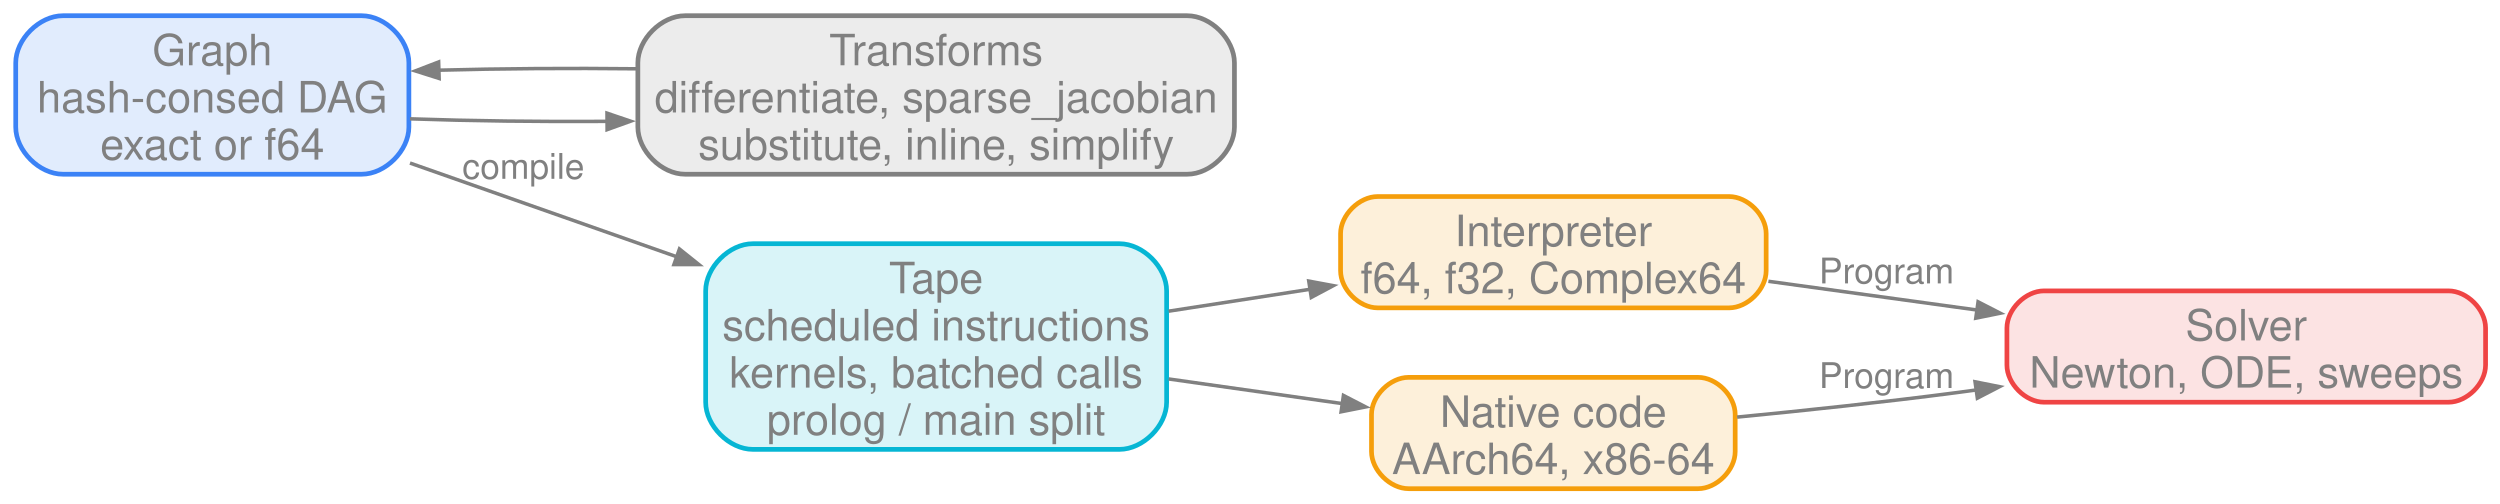
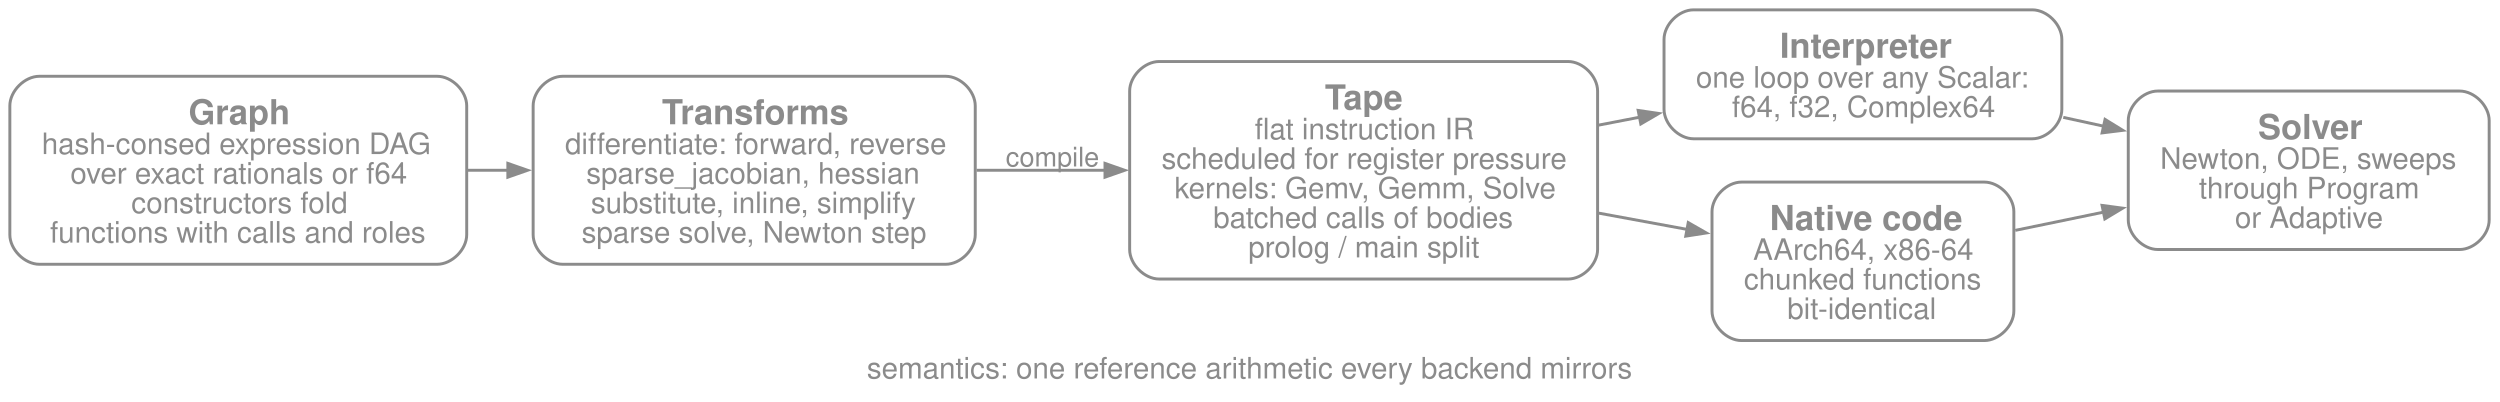
- <svg xmlns="http://www.w3.org/2000/svg" width="636pt" height="128pt" viewBox="0.00 0.00 636.00 128.00">
-   <g id="graph0" class="graph" transform="scale(1 1) rotate(0) translate(4 124.32)">
+ <svg xmlns="http://www.w3.org/2000/svg" width="1016pt" height="163pt" viewBox="0.00 0.00 1016.00 163.00">
+   <g id="graph0" class="graph" transform="scale(1 1) rotate(0) translate(4 159.15)">
+     <text xml:space="preserve" text-anchor="middle" x="503.8" y="-5.35" font-family="Helvetica,Arial,sans-serif" font-size="12.00" fill="#8b8b8b">semantics: one reference arithmetic every backend mirrors</text>
    <g id="node1" class="node">
-       <path fill="#3b82f6" fill-opacity="0.149" stroke="#3b82f6" stroke-width="1.2" d="M88.02,-120.32C88.02,-120.32 12,-120.32 12,-120.32 6,-120.32 0,-114.32 0,-108.32 0,-108.32 0,-92 0,-92 0,-86 6,-80 12,-80 12,-80 88.02,-80 88.02,-80 94.02,-80 100.02,-86 100.02,-92 100.02,-92 100.02,-108.32 100.02,-108.32 100.02,-114.32 94.02,-120.32 88.02,-120.32" />
-       <text xml:space="preserve" text-anchor="middle" x="50.01" y="-107.71" font-family="Helvetica,Arial,sans-serif" font-size="11.00" fill="#808080">Graph</text>
-       <text xml:space="preserve" text-anchor="middle" x="50.01" y="-95.71" font-family="Helvetica,Arial,sans-serif" font-size="11.00" fill="#808080">hash-consed DAG</text>
-       <text xml:space="preserve" text-anchor="middle" x="50.01" y="-83.71" font-family="Helvetica,Arial,sans-serif" font-size="11.00" fill="#808080">exact or f64</text>
+       <path fill="none" stroke="#8b8b8b" stroke-width="1.2" d="M173.67,-128.15C173.67,-128.15 12,-128.15 12,-128.15 6,-128.15 0,-122.15 0,-116.15 0,-116.15 0,-63.75 0,-63.75 0,-57.75 6,-51.75 12,-51.75 12,-51.75 173.67,-51.75 173.67,-51.75 179.67,-51.75 185.67,-57.75 185.67,-63.75 185.67,-63.75 185.67,-116.15 185.67,-116.15 185.67,-122.15 179.67,-128.15 173.67,-128.15" />
+       <text xml:space="preserve" text-anchor="start" x="72.59" y="-108.65" font-family="Helvetica,Arial,sans-serif" font-weight="bold" font-size="14.00" fill="#8b8b8b">Graph</text>
+       <text xml:space="preserve" text-anchor="start" x="12.96" y="-96.55" font-family="Helvetica,Arial,sans-serif" font-size="12.00" fill="#8b8b8b">hash-consed expression DAG</text>
+       <text xml:space="preserve" text-anchor="start" x="24.59" y="-84.55" font-family="Helvetica,Arial,sans-serif" font-size="12.00" fill="#8b8b8b">over exact rationals or f64</text>
+       <text xml:space="preserve" text-anchor="start" x="49.34" y="-72.55" font-family="Helvetica,Arial,sans-serif" font-size="12.00" fill="#8b8b8b">constructors fold</text>
+       <text xml:space="preserve" text-anchor="start" x="16.34" y="-60.55" font-family="Helvetica,Arial,sans-serif" font-size="12.00" fill="#8b8b8b">functions with calls and roles</text>
    </g>
    <g id="node2" class="node">
-       <path fill="#808080" fill-opacity="0.149" stroke="#808080" stroke-width="1.2" d="M298.04,-120.32C298.04,-120.32 170.27,-120.32 170.27,-120.32 164.27,-120.32 158.27,-114.32 158.27,-108.32 158.27,-108.32 158.27,-92 158.27,-92 158.27,-86 164.27,-80 170.27,-80 170.27,-80 298.04,-80 298.04,-80 304.04,-80 310.04,-86 310.04,-92 310.04,-92 310.04,-108.32 310.04,-108.32 310.04,-114.32 304.04,-120.32 298.04,-120.32" />
-       <text xml:space="preserve" text-anchor="middle" x="234.15" y="-107.71" font-family="Helvetica,Arial,sans-serif" font-size="11.00" fill="#808080">Transforms</text>
-       <text xml:space="preserve" text-anchor="middle" x="234.15" y="-95.71" font-family="Helvetica,Arial,sans-serif" font-size="11.00" fill="#808080">differentiate, sparse_jacobian</text>
-       <text xml:space="preserve" text-anchor="middle" x="234.15" y="-83.71" font-family="Helvetica,Arial,sans-serif" font-size="11.00" fill="#808080">substitute, inline, simplify</text>
+       <path fill="none" stroke="#8b8b8b" stroke-width="1.2" d="M380.34,-128.15C380.34,-128.15 224.67,-128.15 224.67,-128.15 218.67,-128.15 212.67,-122.15 212.67,-116.15 212.67,-116.15 212.67,-63.75 212.67,-63.75 212.67,-57.75 218.67,-51.75 224.67,-51.75 224.67,-51.75 380.34,-51.75 380.34,-51.75 386.34,-51.75 392.34,-57.75 392.34,-63.75 392.34,-63.75 392.34,-116.15 392.34,-116.15 392.34,-122.15 386.34,-128.15 380.34,-128.15" />
+       <text xml:space="preserve" text-anchor="start" x="265.01" y="-108.65" font-family="Helvetica,Arial,sans-serif" font-weight="bold" font-size="14.00" fill="#8b8b8b">Transforms</text>
+       <text xml:space="preserve" text-anchor="start" x="225.63" y="-96.55" font-family="Helvetica,Arial,sans-serif" font-size="12.00" fill="#8b8b8b">differentiate: forward, reverse</text>
+       <text xml:space="preserve" text-anchor="start" x="234.26" y="-84.55" font-family="Helvetica,Arial,sans-serif" font-size="12.00" fill="#8b8b8b">sparse_jacobian, hessian</text>
+       <text xml:space="preserve" text-anchor="start" x="236.13" y="-72.55" font-family="Helvetica,Arial,sans-serif" font-size="12.00" fill="#8b8b8b">substitute, inline, simplify</text>
+       <text xml:space="preserve" text-anchor="start" x="232.38" y="-60.55" font-family="Helvetica,Arial,sans-serif" font-size="12.00" fill="#8b8b8b">sparse solve, Newton step</text>
    </g>
    <g id="edge1" class="edge">
-       <path fill="none" stroke="#808080" stroke-width="0.9" d="M100.3,-94.09C115.79,-93.55 133.33,-93.33 150.48,-93.44" />
-       <polygon fill="#808080" stroke="#808080" stroke-width="0.9" points="150.42,-95.53 156.43,-93.49 150.45,-91.34 150.42,-95.53" />
+       <path fill="none" stroke="#8b8b8b" stroke-width="1.2" d="M186.13,-89.95C191.55,-89.95 197.01,-89.95 202.45,-89.95" />
+       <polygon fill="#8b8b8b" stroke="#8b8b8b" stroke-width="1.2" points="202.39,-92.75 210.39,-89.95 202.39,-87.15 202.39,-92.75" />
    </g>
    <g id="node3" class="node">
-       <path fill="#06b6d4" fill-opacity="0.149" stroke="#06b6d4" stroke-width="1.2" d="M280.79,-62.32C280.79,-62.32 187.52,-62.32 187.52,-62.32 181.52,-62.32 175.52,-56.32 175.52,-50.32 175.52,-50.32 175.52,-22 175.52,-22 175.52,-16 181.52,-10 187.52,-10 187.52,-10 280.79,-10 280.79,-10 286.79,-10 292.79,-16 292.79,-22 292.79,-22 292.79,-50.32 292.79,-50.32 292.79,-56.32 286.79,-62.32 280.79,-62.32" />
-       <text xml:space="preserve" text-anchor="middle" x="234.15" y="-49.71" font-family="Helvetica,Arial,sans-serif" font-size="11.00" fill="#808080">Tape</text>
-       <text xml:space="preserve" text-anchor="middle" x="234.15" y="-37.71" font-family="Helvetica,Arial,sans-serif" font-size="11.00" fill="#808080">scheduled instructions</text>
-       <text xml:space="preserve" text-anchor="middle" x="234.15" y="-25.71" font-family="Helvetica,Arial,sans-serif" font-size="11.00" fill="#808080">kernels, batched calls</text>
-       <text xml:space="preserve" text-anchor="middle" x="234.15" y="-13.71" font-family="Helvetica,Arial,sans-serif" font-size="11.00" fill="#808080">prolog / main split</text>
+       <path fill="none" stroke="#8b8b8b" stroke-width="1.2" d="M633.26,-134.15C633.26,-134.15 467.09,-134.15 467.09,-134.15 461.09,-134.15 455.09,-128.15 455.09,-122.15 455.09,-122.15 455.09,-57.75 455.09,-57.75 455.09,-51.75 461.09,-45.75 467.09,-45.75 467.09,-45.75 633.26,-45.75 633.26,-45.75 639.26,-45.75 645.26,-51.75 645.26,-57.75 645.26,-57.75 645.26,-122.15 645.26,-122.15 645.26,-128.15 639.26,-134.15 633.26,-134.15" />
+       <text xml:space="preserve" text-anchor="start" x="534.43" y="-114.65" font-family="Helvetica,Arial,sans-serif" font-weight="bold" font-size="14.00" fill="#8b8b8b">Tape</text>
+       <text xml:space="preserve" text-anchor="start" x="505.93" y="-102.55" font-family="Helvetica,Arial,sans-serif" font-size="12.00" fill="#8b8b8b">flat instruction IR</text>
+       <text xml:space="preserve" text-anchor="start" x="468.05" y="-90.55" font-family="Helvetica,Arial,sans-serif" font-size="12.00" fill="#8b8b8b">scheduled for register pressure</text>
+       <text xml:space="preserve" text-anchor="start" x="473.3" y="-78.55" font-family="Helvetica,Arial,sans-serif" font-size="12.00" fill="#8b8b8b">kernels: Gemv, Gemm, Solve</text>
+       <text xml:space="preserve" text-anchor="start" x="489.05" y="-66.55" font-family="Helvetica,Arial,sans-serif" font-size="12.00" fill="#8b8b8b">batched calls of bodies</text>
+       <text xml:space="preserve" text-anchor="start" x="503.3" y="-54.55" font-family="Helvetica,Arial,sans-serif" font-size="12.00" fill="#8b8b8b">prolog / main split</text>
+     </g>
+     <g id="edge2" class="edge">
+       <path fill="none" stroke="#8b8b8b" stroke-width="1.2" d="M392.89,-89.95C409.91,-89.95 427.85,-89.95 445.27,-89.95" />
+       <polygon fill="#8b8b8b" stroke="#8b8b8b" stroke-width="1.2" points="445.07,-92.75 453.07,-89.95 445.07,-87.15 445.07,-92.75" />
+       <text xml:space="preserve" text-anchor="middle" x="423.72" y="-91.5" font-family="Helvetica,Arial,sans-serif" font-size="11.00" fill="#8b8b8b">compile</text>
+     </g>
+     <g id="node4" class="node">
+       <path fill="none" stroke="#8b8b8b" stroke-width="1.2" d="M821.93,-155.15C821.93,-155.15 684.26,-155.15 684.26,-155.15 678.26,-155.15 672.26,-149.15 672.26,-143.15 672.26,-143.15 672.26,-114.75 672.26,-114.75 672.26,-108.75 678.26,-102.75 684.26,-102.75 684.26,-102.75 821.93,-102.75 821.93,-102.75 827.93,-102.75 833.93,-108.75 833.93,-114.75 833.93,-114.75 833.93,-143.15 833.93,-143.15 833.93,-149.15 827.93,-155.15 821.93,-155.15" />
+       <text xml:space="preserve" text-anchor="start" x="719.35" y="-135.65" font-family="Helvetica,Arial,sans-serif" font-weight="bold" font-size="14.00" fill="#8b8b8b">Interpreter</text>
+       <text xml:space="preserve" text-anchor="start" x="685.22" y="-123.55" font-family="Helvetica,Arial,sans-serif" font-size="12.00" fill="#8b8b8b">one loop over any Scalar:</text>
+       <text xml:space="preserve" text-anchor="start" x="699.85" y="-111.55" font-family="Helvetica,Arial,sans-serif" font-size="12.00" fill="#8b8b8b">f64, f32, Complex64</text>
    </g>
    <g id="edge3" class="edge">
-       <path fill="none" stroke="#808080" stroke-width="0.9" d="M100.3,-82.84C121.21,-75.49 145.87,-66.83 168.24,-58.97" />
-       <polygon fill="#808080" stroke="#808080" stroke-width="0.9" points="168.85,-60.98 173.81,-57.01 167.45,-57.02 168.85,-60.98" />
-       <text xml:space="preserve" text-anchor="middle" x="129.14" y="-78.83" font-family="Helvetica,Arial,sans-serif" font-size="9.00" fill="#808080">compile</text>
+       <path fill="none" stroke="#8b8b8b" stroke-width="1.2" d="M645.75,-108.31C651.36,-109.4 656.99,-110.49 662.58,-111.57" />
+       <polygon fill="#8b8b8b" stroke="#8b8b8b" stroke-width="1.2" points="661.75,-114.27 670.14,-113.04 662.82,-108.77 661.75,-114.27" />
    </g>
-     <g id="edge2" class="edge">
-       <path fill="none" stroke="#808080" stroke-width="0.9" d="M157.8,-106.82C140.97,-107.01 123.4,-106.89 107.49,-106.46" />
-       <polygon fill="#808080" stroke="#808080" stroke-width="0.9" points="107.72,-104.36 101.66,-106.28 107.59,-108.56 107.72,-104.36" />
-     </g>
-     <g id="node4" class="node">
-       <path fill="#f59e0b" fill-opacity="0.149" stroke="#f59e0b" stroke-width="1.2" d="M435.87,-74.32C435.87,-74.32 346.48,-74.32 346.48,-74.32 341.76,-74.32 337.04,-69.6 337.04,-64.88 337.04,-64.88 337.04,-55.44 337.04,-55.44 337.04,-50.72 341.76,-46 346.48,-46 346.48,-46 435.87,-46 435.87,-46 440.59,-46 445.31,-50.72 445.31,-55.44 445.31,-55.44 445.31,-64.88 445.31,-64.88 445.31,-69.6 440.59,-74.32 435.87,-74.32" />
-       <text xml:space="preserve" text-anchor="middle" x="391.17" y="-61.71" font-family="Helvetica,Arial,sans-serif" font-size="11.00" fill="#808080">Interpreter</text>
-       <text xml:space="preserve" text-anchor="middle" x="391.17" y="-49.71" font-family="Helvetica,Arial,sans-serif" font-size="11.00" fill="#808080">f64, f32, Complex64</text>
+     <g id="node5" class="node">
+       <path fill="none" stroke="#8b8b8b" stroke-width="1.2" d="M802.43,-85.15C802.43,-85.15 703.76,-85.15 703.76,-85.15 697.76,-85.15 691.76,-79.15 691.76,-73.15 691.76,-73.15 691.76,-32.75 691.76,-32.75 691.76,-26.75 697.76,-20.75 703.76,-20.75 703.76,-20.75 802.43,-20.75 802.43,-20.75 808.43,-20.75 814.43,-26.75 814.43,-32.75 814.43,-32.75 814.43,-73.15 814.43,-73.15 814.43,-79.15 808.43,-85.15 802.43,-85.15" />
+       <text xml:space="preserve" text-anchor="start" x="715.22" y="-65.65" font-family="Helvetica,Arial,sans-serif" font-weight="bold" font-size="14.00" fill="#8b8b8b">Native code</text>
+       <text xml:space="preserve" text-anchor="start" x="708.47" y="-53.55" font-family="Helvetica,Arial,sans-serif" font-size="12.00" fill="#8b8b8b">AArch64, x86-64</text>
+       <text xml:space="preserve" text-anchor="start" x="704.72" y="-41.55" font-family="Helvetica,Arial,sans-serif" font-size="12.00" fill="#8b8b8b">chunked functions</text>
+       <text xml:space="preserve" text-anchor="start" x="722.35" y="-29.55" font-family="Helvetica,Arial,sans-serif" font-size="12.00" fill="#8b8b8b">bit-identical</text>
    </g>
    <g id="edge4" class="edge">
-       <path fill="none" stroke="#808080" stroke-width="0.9" d="M293.32,-45.16C305.17,-47 317.66,-48.93 329.6,-50.78" />
-       <polygon fill="#808080" stroke="#808080" stroke-width="0.9" points="328.95,-52.81 335.2,-51.65 329.59,-48.66 328.95,-52.81" />
+       <path fill="none" stroke="#8b8b8b" stroke-width="1.2" d="M645.75,-72.53C657.84,-70.31 670.04,-68.06 681.65,-65.92" />
+       <polygon fill="#8b8b8b" stroke="#8b8b8b" stroke-width="1.2" points="682.1,-68.69 689.46,-64.48 681.09,-63.18 682.1,-68.69" />
    </g>
-     <g id="node5" class="node">
-       <path fill="#f59e0b" fill-opacity="0.149" stroke="#f59e0b" stroke-width="1.2" d="M427.99,-28.32C427.99,-28.32 354.35,-28.32 354.35,-28.32 349.63,-28.32 344.91,-23.6 344.91,-18.88 344.91,-18.88 344.91,-9.44 344.91,-9.44 344.91,-4.72 349.63,0 354.35,0 354.35,0 427.99,0 427.99,0 432.71,0 437.43,-4.72 437.43,-9.44 437.43,-9.44 437.43,-18.88 437.43,-18.88 437.43,-23.6 432.71,-28.32 427.99,-28.32" />
-       <text xml:space="preserve" text-anchor="middle" x="391.17" y="-15.71" font-family="Helvetica,Arial,sans-serif" font-size="11.00" fill="#808080">Native code</text>
-       <text xml:space="preserve" text-anchor="middle" x="391.17" y="-3.71" font-family="Helvetica,Arial,sans-serif" font-size="11.00" fill="#808080">AArch64, x86-64</text>
+     <g id="node6" class="node">
+       <path fill="none" stroke="#8b8b8b" stroke-width="1.2" d="M995.6,-122.15C995.6,-122.15 872.93,-122.15 872.93,-122.15 866.93,-122.15 860.93,-116.15 860.93,-110.15 860.93,-110.15 860.93,-69.75 860.93,-69.75 860.93,-63.75 866.93,-57.75 872.93,-57.75 872.93,-57.75 995.6,-57.75 995.6,-57.75 1001.6,-57.75 1007.6,-63.75 1007.6,-69.75 1007.6,-69.75 1007.6,-110.15 1007.6,-110.15 1007.6,-116.15 1001.6,-122.15 995.6,-122.15" />
+       <text xml:space="preserve" text-anchor="start" x="913.64" y="-102.65" font-family="Helvetica,Arial,sans-serif" font-weight="bold" font-size="14.00" fill="#8b8b8b">Solver</text>
+       <text xml:space="preserve" text-anchor="start" x="873.89" y="-90.55" font-family="Helvetica,Arial,sans-serif" font-size="12.00" fill="#8b8b8b">Newton, ODE, sweeps</text>
+       <text xml:space="preserve" text-anchor="start" x="889.64" y="-78.55" font-family="Helvetica,Arial,sans-serif" font-size="12.00" fill="#8b8b8b">through Program</text>
+       <text xml:space="preserve" text-anchor="start" x="904.27" y="-66.55" font-family="Helvetica,Arial,sans-serif" font-size="12.00" fill="#8b8b8b">or Adaptive</text>
    </g>
    <g id="edge5" class="edge">
-       <path fill="none" stroke="#808080" stroke-width="0.9" d="M293.32,-27.91C307.94,-25.83 323.54,-23.62 337.85,-21.59" />
-       <polygon fill="#808080" stroke="#808080" stroke-width="0.9" points="337.77,-23.72 343.42,-20.8 337.18,-19.56 337.77,-23.72" />
-     </g>
-     <g id="node6" class="node">
-       <path fill="#ef4444" fill-opacity="0.149" stroke="#ef4444" stroke-width="1.2" d="M618.89,-50.32C618.89,-50.32 516,-50.32 516,-50.32 511.28,-50.32 506.56,-45.6 506.56,-40.88 506.56,-40.88 506.56,-31.44 506.56,-31.44 506.56,-26.72 511.28,-22 516,-22 516,-22 618.89,-22 618.89,-22 623.61,-22 628.33,-26.72 628.33,-31.44 628.33,-31.44 628.33,-40.88 628.33,-40.88 628.33,-45.6 623.61,-50.32 618.89,-50.32" />
-       <text xml:space="preserve" text-anchor="middle" x="567.44" y="-37.71" font-family="Helvetica,Arial,sans-serif" font-size="11.00" fill="#808080">Solver</text>
-       <text xml:space="preserve" text-anchor="middle" x="567.44" y="-25.71" font-family="Helvetica,Arial,sans-serif" font-size="11.00" fill="#808080">Newton, ODE, sweeps</text>
+       <path fill="none" stroke="#8b8b8b" stroke-width="1.2" d="M834.51,-111.45C840.05,-110.24 845.64,-109.02 851.19,-107.81" />
+       <polygon fill="#8b8b8b" stroke="#8b8b8b" stroke-width="1.2" points="851.49,-110.62 858.71,-106.18 850.29,-105.14 851.49,-110.62" />
    </g>
    <g id="edge6" class="edge">
-       <path fill="none" stroke="#808080" stroke-width="0.9" d="M445.88,-52.76C462.75,-50.44 481.58,-47.85 499.25,-45.41" />
-       <polygon fill="#808080" stroke="#808080" stroke-width="0.9" points="499.22,-47.54 504.87,-44.64 498.64,-43.38 499.22,-47.54" />
-       <text xml:space="preserve" text-anchor="middle" x="475.93" y="-52.22" font-family="Helvetica,Arial,sans-serif" font-size="9.00" fill="#808080">Program</text>
-     </g>
-     <g id="edge7" class="edge">
-       <path fill="none" stroke="#808080" stroke-width="0.9" d="M437.92,-18.21C455.36,-19.9 475.4,-22.03 493.56,-24.41 495.34,-24.64 497.14,-24.89 498.96,-25.14" />
-       <polygon fill="#808080" stroke="#808080" stroke-width="0.9" points="498.45,-27.19 504.68,-25.95 499.04,-23.03 498.45,-27.19" />
-       <text xml:space="preserve" text-anchor="middle" x="475.93" y="-25.61" font-family="Helvetica,Arial,sans-serif" font-size="9.00" fill="#808080">Program</text>
+       <path fill="none" stroke="#8b8b8b" stroke-width="1.2" d="M815,-65.53C826.65,-67.93 839.01,-70.49 851.19,-73" />
+       <polygon fill="#8b8b8b" stroke="#8b8b8b" stroke-width="1.2" points="850.27,-75.67 858.67,-74.55 851.4,-70.18 850.27,-75.67" />
    </g>
  </g>
</svg>
